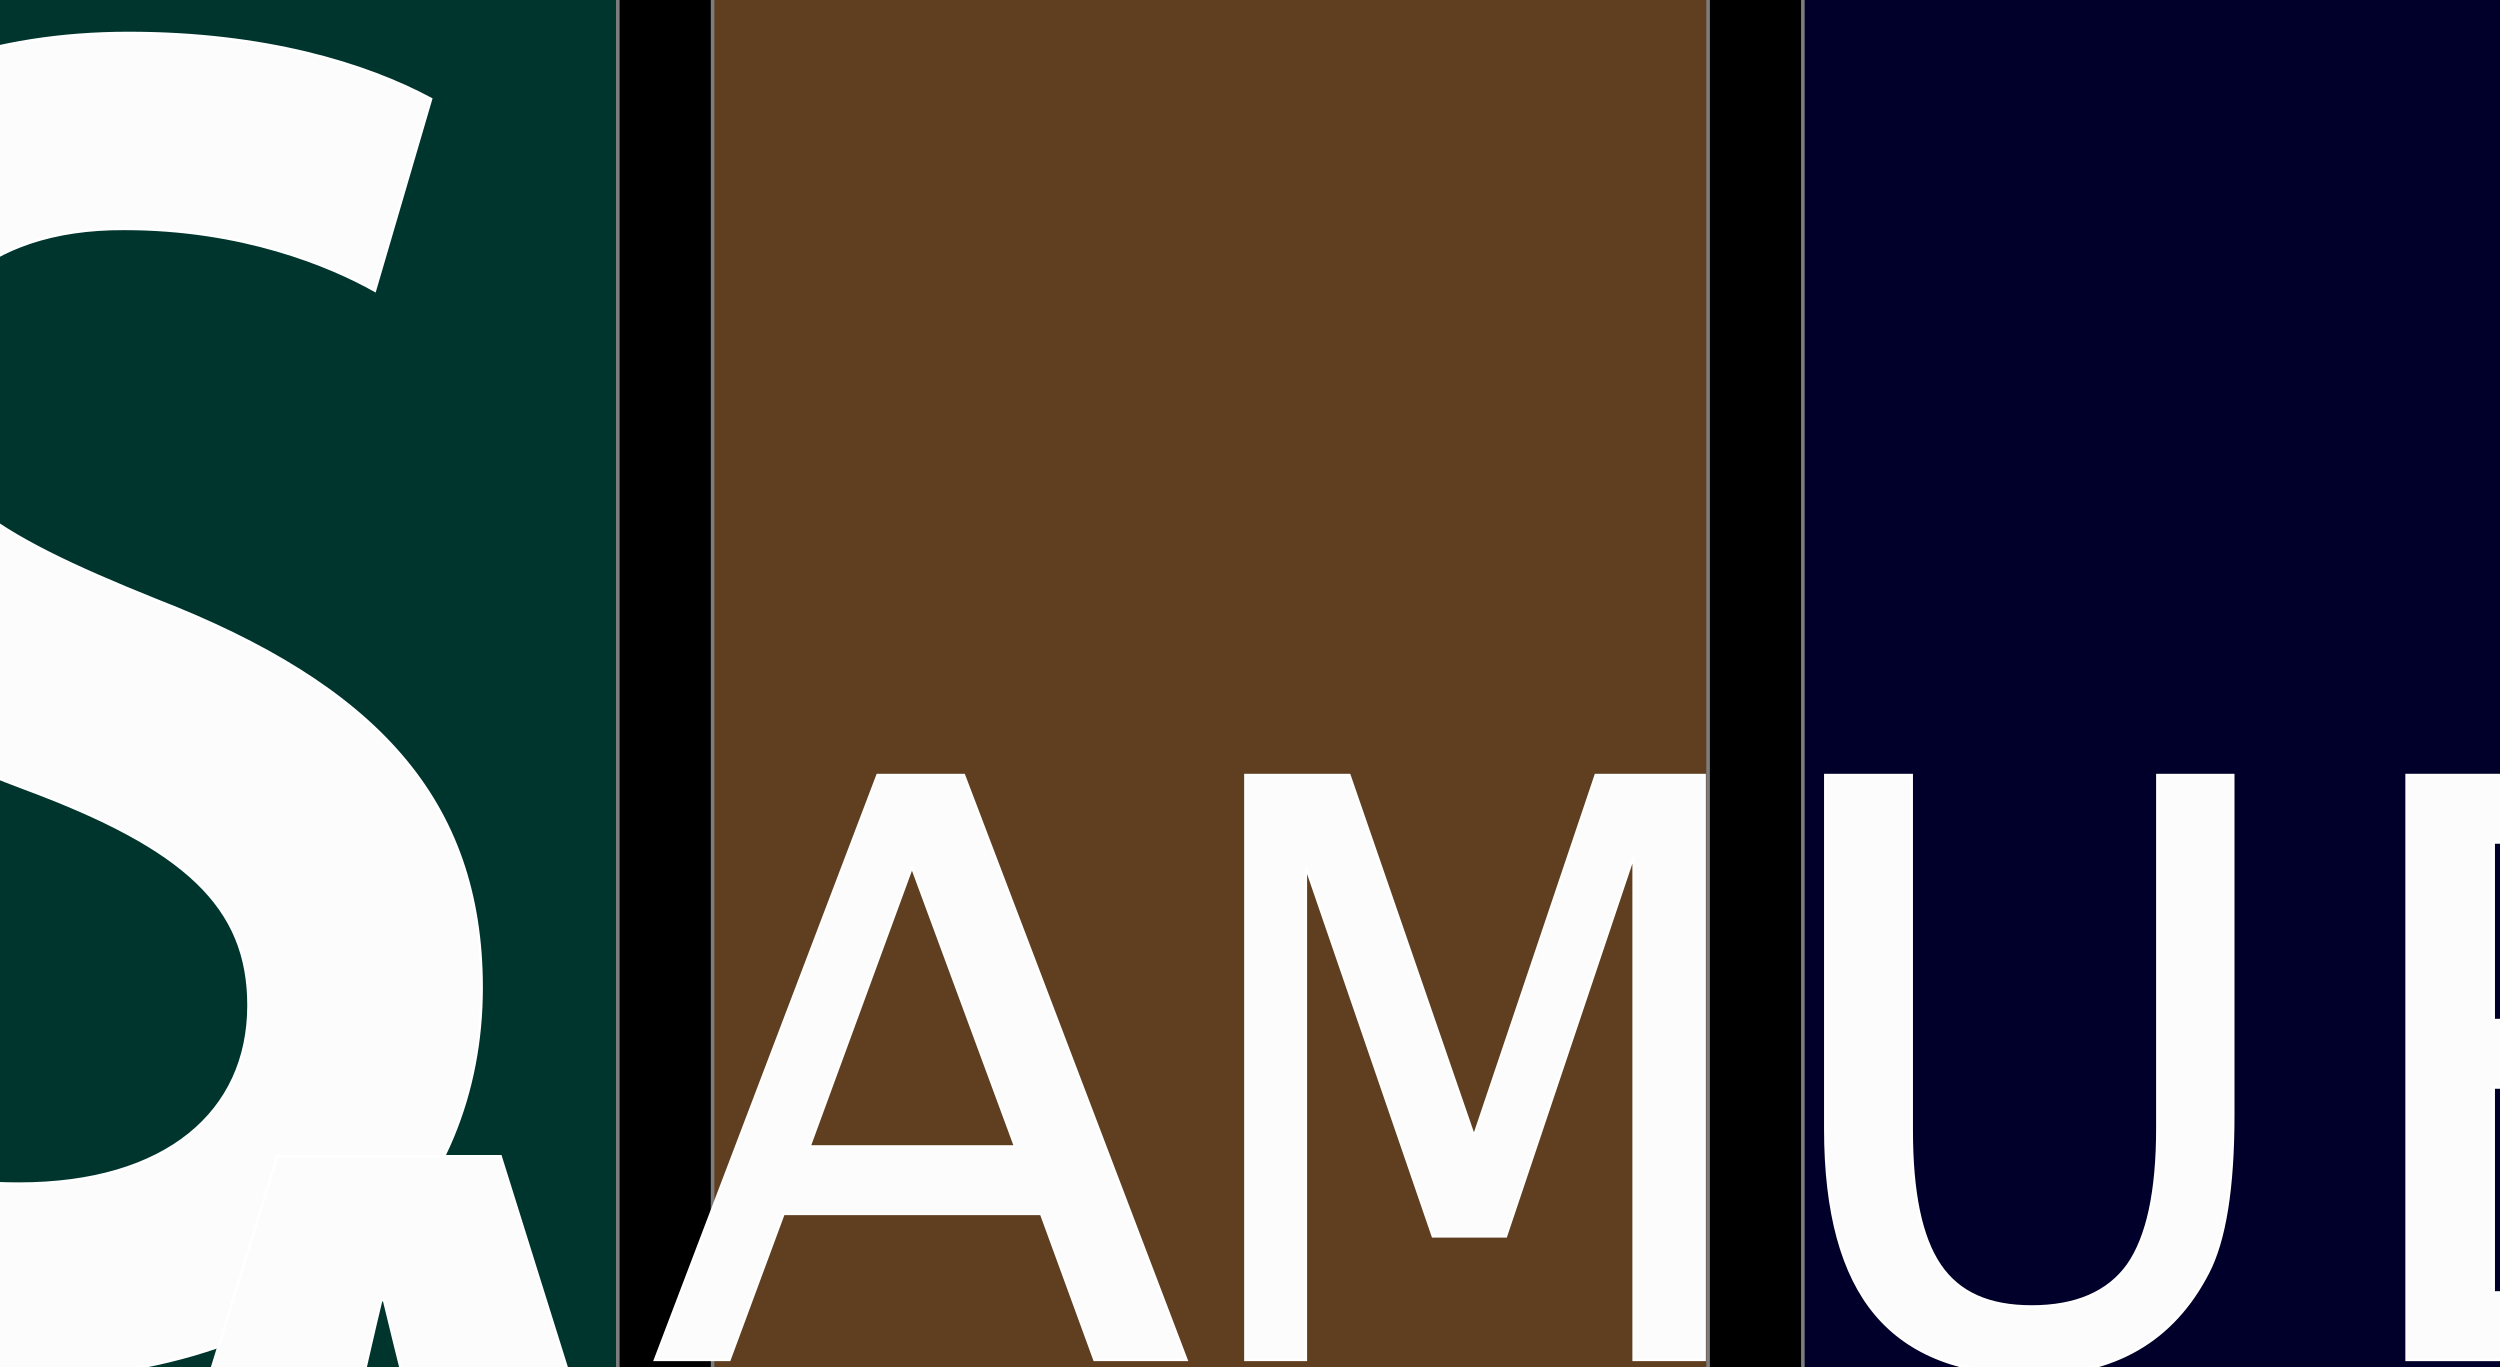
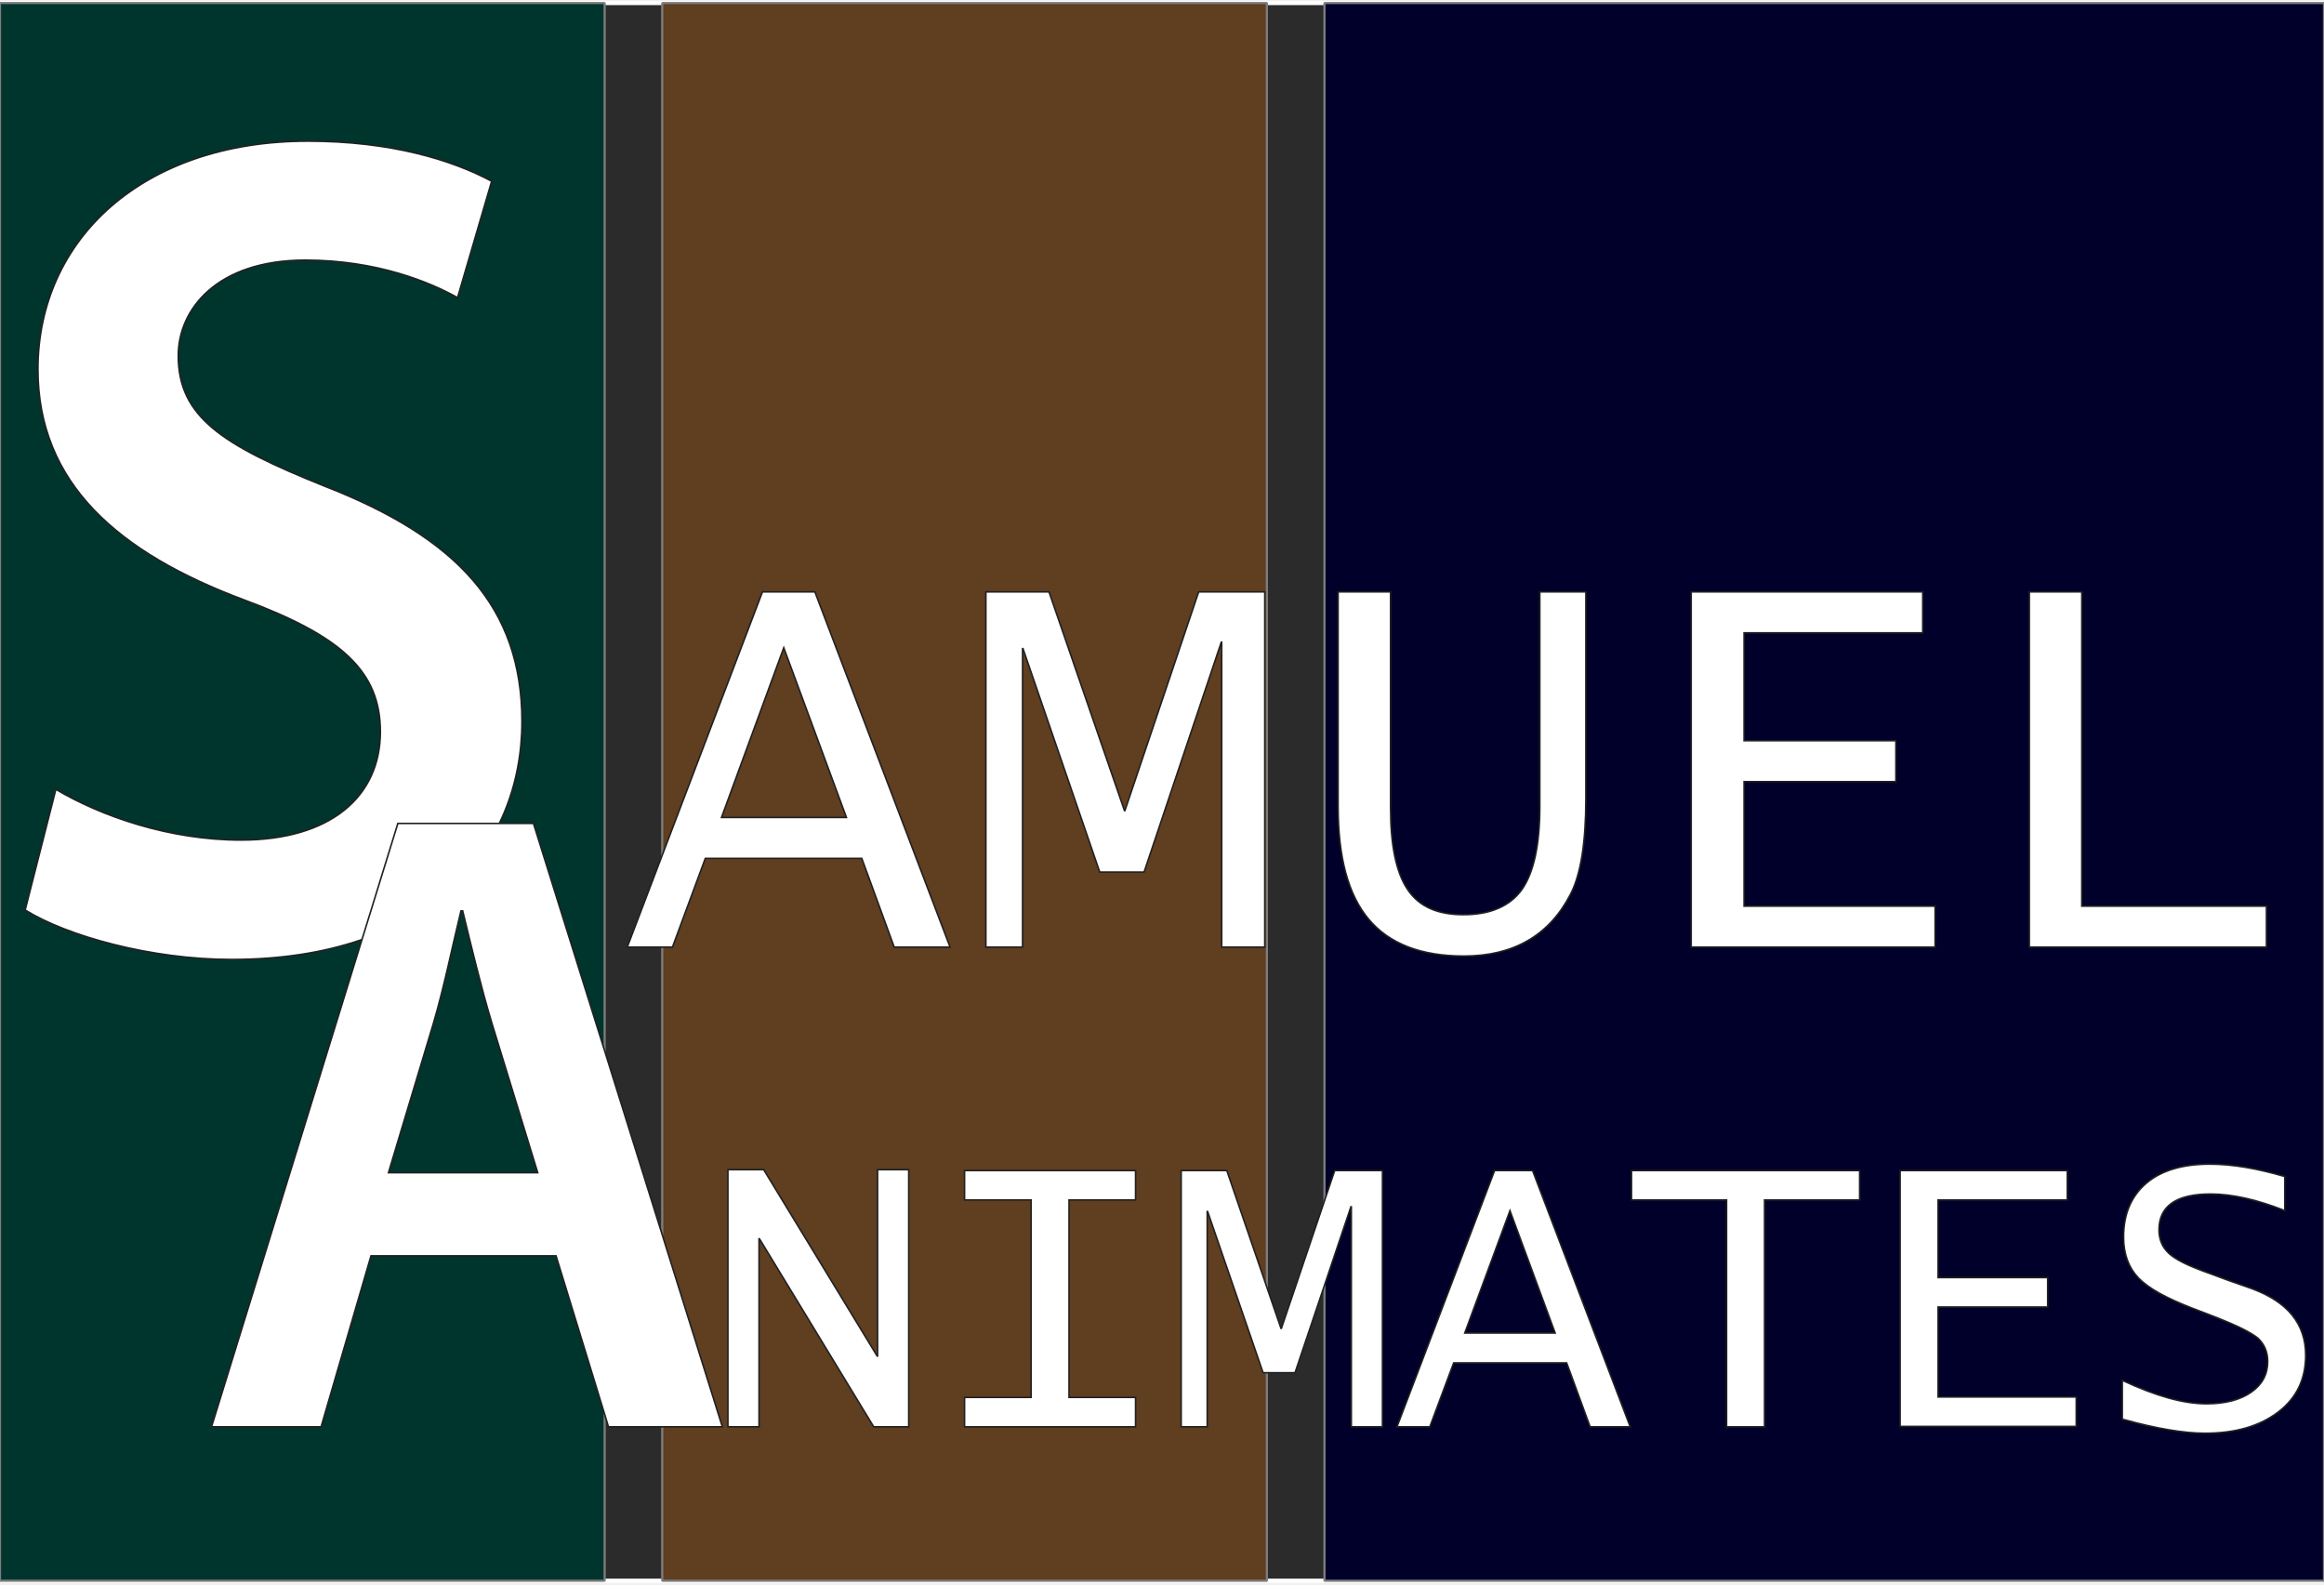
- <svg xmlns="http://www.w3.org/2000/svg" version="1.1" x="0px" y="0px" viewBox="0 0 356.1 194.7" style="enable-background:new 0 0 356.1 194.7;" xml:space="preserve">
+ <svg xmlns="http://www.w3.org/2000/svg" version="1.1" id="Layer_1" x="0px" y="0px" viewBox="0 0 545 371.5" style="enable-background:new 0 0 545 371.5;" xml:space="preserve">
  <style type="text/css">
- 	.st0{stroke:#2B2B2B;}
+ 	.st0{fill:#2B2B2B;stroke:#FFFFFF;}
	.st1{fill:#00352D;stroke:#7D7D7D;stroke-width:0.509;stroke-linejoin:bevel;}
	.st2{fill:#603E20;stroke:#7D7D7D;stroke-width:0.509;stroke-linejoin:bevel;}
	.st3{fill:#00002A;stroke:#7D7D7D;stroke-width:0.509;stroke-linejoin:bevel;}
	.st4{enable-background:new    ;}
- 	.st5{fill:#FCFCFC;stroke:#FFFFFF;stroke-width:0.365;}
+ 	.st5{fill:#FFFFFF;stroke:#212121;stroke-width:0.365;}
</style>
  <g id="Layer_3">
-     <rect x="-53.8" y="-27.7" class="st0" width="519.6" height="370" />
+     <rect y="0.7" class="st0" width="545" height="370" />
  </g>
  <g id="svg8">
    <g id="layer2" transform="translate(51.37219,-80.0507)">
	</g>
    <g id="layer1" transform="translate(51.37219,-80.0507)">
	</g>
    <g id="layer3" transform="translate(51.37219,-80.0507)">
	</g>
    <g id="layer4" transform="translate(51.37219,-80.0507)">
	</g>
    <g id="layer5" transform="translate(51.37219,-80.0507)">
	</g>
    <g id="layer6" transform="translate(51.37219,-80.0507)">
	</g>
    <g id="layer7" transform="translate(51.37219,-80.0507)">
	</g>
    <g id="g4792" transform="translate(77.88257,-219.3412)">
	</g>
-     <rect id="rect4728_1_" x="-53.8" y="-27.7" class="st1" width="141.8" height="370" />
-     <rect id="rect4728-3_1_" x="101.5" y="-27.7" class="st2" width="141.8" height="370" />
-     <rect id="rect4728-5_1_" x="256.8" y="-27.7" class="st3" width="234.4" height="370" />
+     <rect id="rect4728_1_" y="0.7" class="st1" width="141.8" height="370" />
+     <rect id="rect4728-3_1_" x="155.3" y="0.7" class="st2" width="141.8" height="370" />
+     <rect id="rect4728-5_1_" x="310.6" y="0.7" class="st3" width="234.4" height="370" />
  </g>
  <g id="Layer_4">
    <g class="st4">
-       <path class="st5" d="M-40.7,156.7c10.6,6.3,26.6,11.9,43.4,11.9c21,0,32.7-10.2,32.7-25.4c0-14.1-9-22.4-31.9-30.9    C-26.1,101.3-45,85-45,58.2c0-30.4,24.5-53.5,63.3-53.5c19.4,0,33.8,4.4,43.1,9.4l-8,27.3c-6.4-3.6-18.9-8.8-35.7-8.8    C-2.9,32.5-12,44.1-12,54.9c0,14.4,10.4,21,34.3,30.6c31.1,12.1,46.3,28.4,46.3,55.2c0,29.8-21.8,55.8-68.1,55.8    c-18.9,0-38.6-5.5-48.4-11.6L-40.7,156.7z" />
-       <path class="st5" d="M93.3,193.7l31.7-83.3h12.3l31.7,83.3h-13.1l-7.6-20.8h-36.7l-7.7,20.8H93.3z M115.3,163.3h29.3l-14.7-39.8    L115.3,163.3z" />
-       <path class="st5" d="M177.4,193.7v-83.3h14.8l17.7,51.3h0.1l17.3-51.3h15.5v83.3h-10.1v-71.5h-0.1l-18.1,53.9h-10.4l-18-52.4h-0.1    v70H177.4z" />
-       <path class="st5" d="M260,110.4h12.3V161c0,8.8,1.3,15.2,4,19.2c2.7,4,7,5.9,13.1,5.9c6.3,0,10.9-2,13.7-5.9    c2.8-4,4.2-10.5,4.2-19.5v-50.3h10.8v48.4c0,10.4-1.2,17.9-3.6,22.5c-5,9.7-13.4,14.5-25,14.5c-10.1,0-17.5-2.9-22.3-8.6    s-7.2-14.5-7.2-26.4V110.4z" />
-       <path class="st5" d="M342.8,193.7v-83.3h54.3v9.6h-41.9v25.3h35.6v9.6h-35.6v29.2H400v9.6H342.8z" />
-       <path class="st5" d="M422.1,193.7v-83.3h12.3v73.7h43.3v9.6H422.1z" />
+       <path class="st5" d="M13.1,185.1c10.6,6.3,26.6,11.9,43.4,11.9c21,0,32.7-10.2,32.7-25.4c0-14.1-9-22.4-31.9-30.9    c-29.5-11-48.4-27.3-48.4-54.1c0-30.4,24.5-53.5,63.3-53.5c19.4,0,33.8,4.4,43.1,9.4l-8,27.3c-6.4-3.6-18.9-8.8-35.7-8.8    c-20.8,0-29.8,11.6-29.8,22.4c0,14.4,10.4,21,34.3,30.6c31.1,12.1,46.3,28.4,46.3,55.2c0,29.8-21.8,55.8-68.1,55.8    c-18.9,0-38.6-5.5-48.4-11.6L13.1,185.1z" />
+       <path class="st5" d="M147.1,222.1l31.7-83.3h12.3l31.7,83.3h-13.1l-7.6-20.8h-36.7l-7.7,20.8H147.1z M169.2,191.7h29.3l-14.7-39.8    L169.2,191.7z" />
+       <path class="st5" d="M231.2,222.1v-83.3H246l17.7,51.3h0.1l17.3-51.3h15.5v83.3h-10.1v-71.5h-0.1l-18.1,53.9h-10.4l-18-52.4h-0.1    v70H231.2z" />
+       <path class="st5" d="M313.8,138.8h12.3v50.6c0,8.8,1.3,15.2,4,19.2s7,5.9,13.1,5.9c6.3,0,10.9-2,13.7-5.9c2.8-4,4.2-10.5,4.2-19.5    v-50.3h10.8v48.4c0,10.4-1.2,17.9-3.6,22.5c-5,9.7-13.4,14.5-25,14.5c-10.1,0-17.5-2.9-22.3-8.6s-7.2-14.5-7.2-26.4V138.8z" />
+       <path class="st5" d="M396.6,222.1v-83.3h54.3v9.6H409v25.3h35.6v9.6H409v29.2h44.8v9.6L396.6,222.1L396.6,222.1z" />
+       <path class="st5" d="M475.9,222.1v-83.3h12.3v73.7h43.3v9.6H475.9z" />
    </g>
    <g class="st4">
-       <path class="st5" d="M33.2,266.1l-11.7,40.1H-4.2l43.7-141.5h31.8l44.3,141.5H88.9l-12.3-40.1H33.2z M72.3,246.6l-10.7-34.9    c-2.6-8.6-4.9-18.3-6.9-26.5h-0.4c-2,8.2-4,18.1-6.5,26.5l-10.5,34.9H72.3z" />
-       <path class="st5" d="M116.8,306.2v-60.3h8.4l26.6,43.7h0.1v-43.7h7.3v60.3H151l-26.8-44.1h-0.1v44.1H116.8z" />
-       <path class="st5" d="M172.3,306.2v-6.9h15.6V253h-15.6v-6.9h40.1v6.9h-15.6v46.3h15.6v6.9H172.3z" />
-       <path class="st5" d="M223.1,306.2v-60.1h10.7l12.7,37h0.1l12.5-37h11.2v60.1h-7.3v-51.6H263l-13.1,38.9h-7.5l-13-37.8h-0.1v50.5    H223.1z" />
-       <path class="st5" d="M273.8,306.2l22.9-60.1h8.9l22.9,60.1H319l-5.5-15H287l-5.6,15H273.8z M289.7,284.2h21.2l-10.6-28.7    L289.7,284.2z" />
-       <path class="st5" d="M351,306.2V253h-22.3v-6.9h53.5v6.9h-22.3v53.2H351z" />
-       <path class="st5" d="M391.8,306.2v-60.1h39.2v6.9h-30.3v18.2h25.7v6.9h-25.7v21.1H433v6.9H391.8z" />
-       <path class="st5" d="M482,247.5v8c-6.5-2.6-12.4-3.9-17.4-3.9c-8,0-12.1,2.8-12.1,8.4c0,2.3,0.8,4.1,2.3,5.5    c1.5,1.4,4.3,2.8,8.4,4.3l5.7,2.1l5.4,1.9c8.4,3.1,12.6,8.3,12.6,15.6c0,5.6-2.1,10-6.4,13.3c-4.3,3.3-10,5-17.2,5    c-5,0-11.5-1.1-19.4-3.3v-9.1c7.9,3.7,14.4,5.5,19.7,5.5c4.4,0,7.9-0.9,10.5-2.7c2.6-1.8,3.9-4.2,3.9-7.2c0-2.3-0.8-4.1-2.3-5.5    c-1.6-1.3-4.8-2.9-9.6-4.8l-6-2.3c-5.9-2.3-10.1-4.6-12.4-7c-2.3-2.4-3.5-5.6-3.5-9.6c0-5.4,1.8-9.6,5.3-12.6s8.5-4.5,14.9-4.5    C469.6,244.6,475.5,245.6,482,247.5z" />
+       <path class="st5" d="M87,294.5l-11.7,40.1H49.6l43.7-141.5h31.8l44.3,141.5h-26.7l-12.3-40.1H87z M126.1,275l-10.7-34.9    c-2.6-8.6-4.9-18.3-6.9-26.5h-0.4c-2,8.2-4,18.1-6.5,26.5L91.1,275H126.1z" />
+       <path class="st5" d="M170.7,334.6v-60.3h8.4l26.6,43.7h0.1v-43.7h7.3v60.3h-8.2l-26.8-44.1H178v44.1H170.7z" />
+       <path class="st5" d="M226.2,334.6v-6.9h15.6v-46.3h-15.6v-6.9h40.1v6.9h-15.6v46.3h15.6v6.9H226.2z" />
+       <path class="st5" d="M277,334.6v-60.1h10.7l12.7,37h0.1l12.5-37h11.2v60.1h-7.3V283h-0.1l-13.1,38.9h-7.5l-13-37.8h-0.1v50.5H277z    " />
+       <path class="st5" d="M327.6,334.6l22.9-60.1h8.9l22.9,60.1h-9.4l-5.5-15h-26.5l-5.6,15H327.6z M343.5,312.6h21.2l-10.6-28.7    L343.5,312.6z" />
+       <path class="st5" d="M404.9,334.6v-53.2h-22.3v-6.9h53.5v6.9h-22.3v53.2H404.9z" />
+       <path class="st5" d="M445.6,334.6v-60.1h39.2v6.9h-30.3v18.2h25.7v6.9h-25.7v21.1h32.4v6.9h-41.3V334.6z" />
+       <path class="st5" d="M535.8,275.9v8c-6.5-2.6-12.4-3.9-17.4-3.9c-8,0-12.1,2.8-12.1,8.4c0,2.3,0.8,4.1,2.3,5.5s4.3,2.8,8.4,4.3    l5.7,2.1l5.4,1.9c8.4,3.1,12.6,8.3,12.6,15.6c0,5.6-2.1,10-6.4,13.3c-4.3,3.3-10,5-17.2,5c-5,0-11.5-1.1-19.4-3.3v-9.1    c7.9,3.7,14.4,5.5,19.7,5.5c4.4,0,7.9-0.9,10.5-2.7c2.6-1.8,3.9-4.2,3.9-7.2c0-2.3-0.8-4.1-2.3-5.5c-1.6-1.3-4.8-2.9-9.6-4.8    l-6-2.3c-5.9-2.3-10.1-4.6-12.4-7s-3.5-5.6-3.5-9.6c0-5.4,1.8-9.6,5.3-12.6s8.5-4.5,14.9-4.5C523.5,273,529.3,274,535.8,275.9z" />
    </g>
  </g>
</svg>
